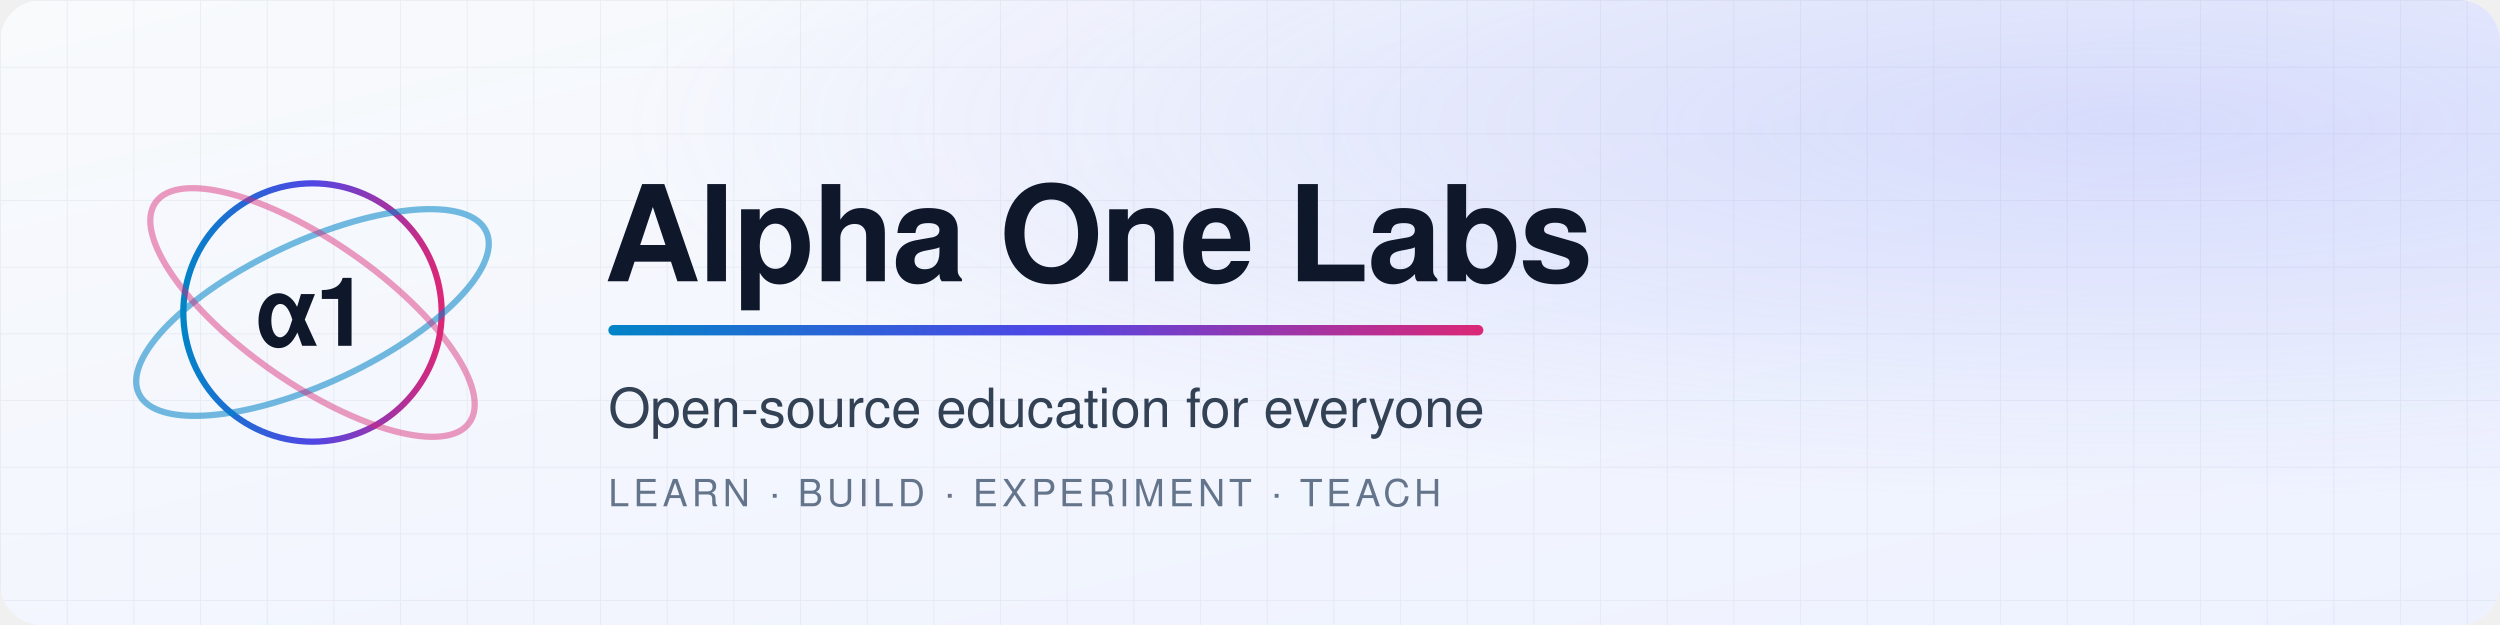
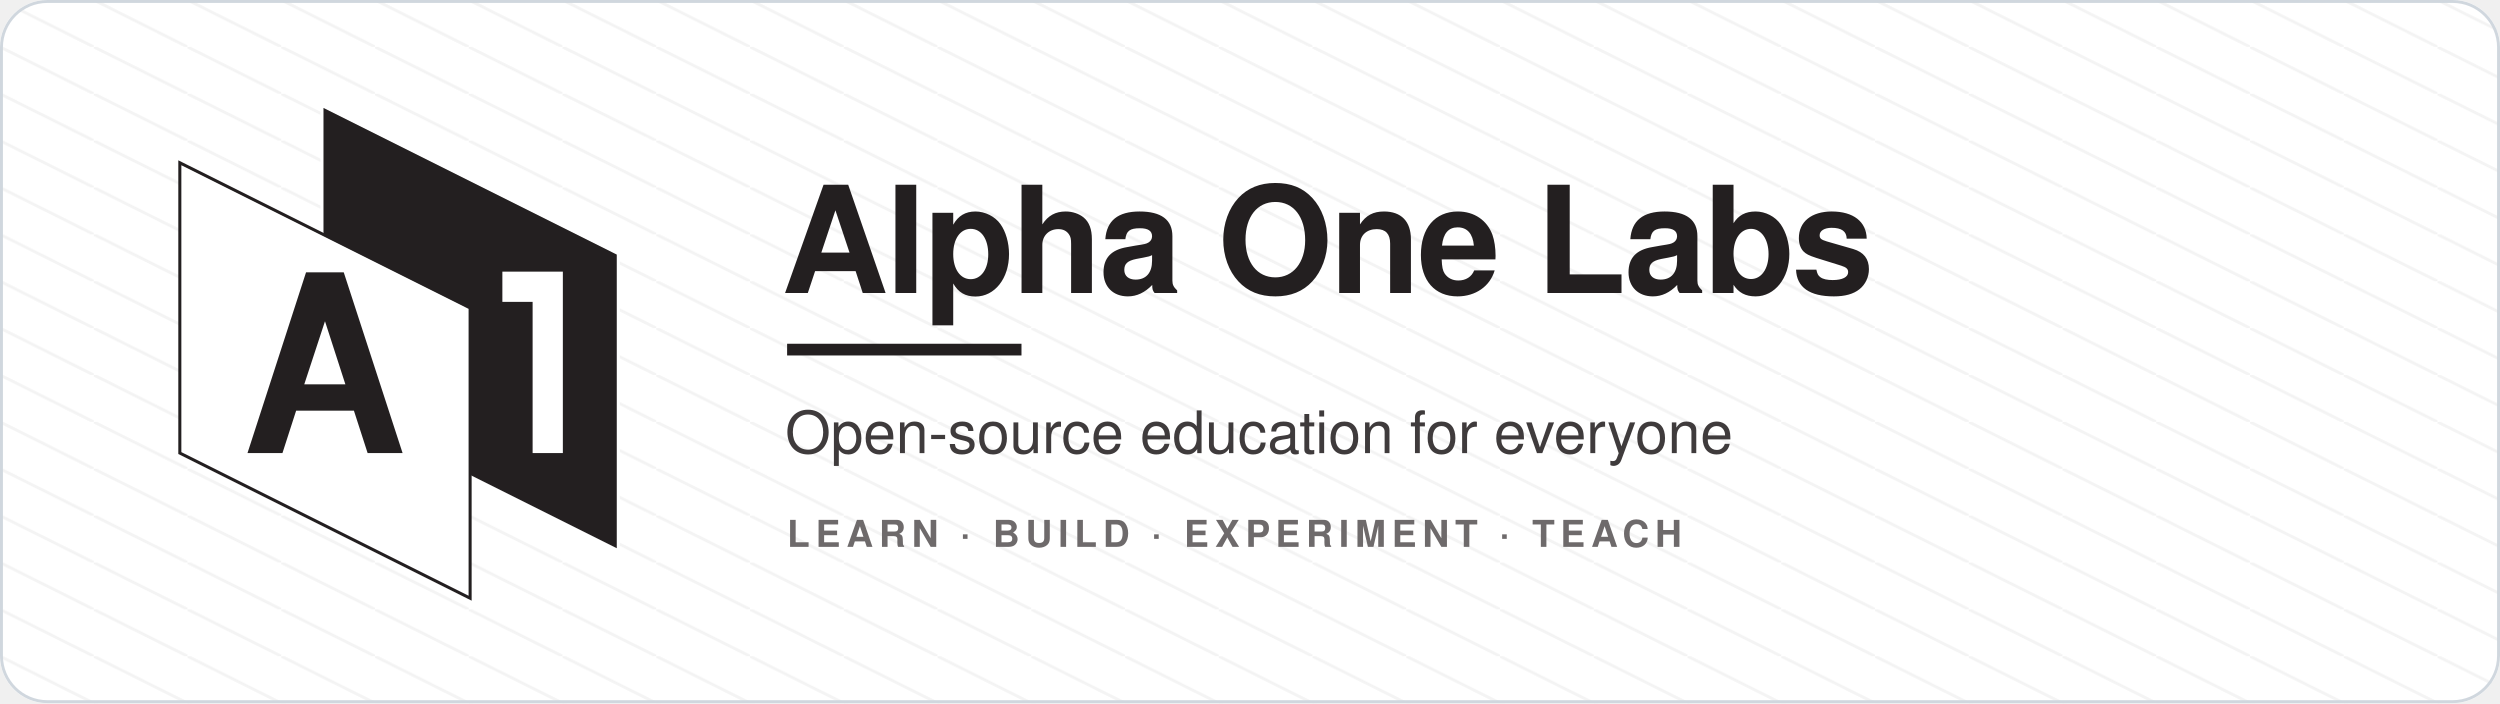
- <svg xmlns="http://www.w3.org/2000/svg" width="1200" height="300" viewBox="0 0 1200 300" role="img" aria-label="Alpha One Labs — open-source education for everyone">
+ <svg xmlns="http://www.w3.org/2000/svg" width="1280" height="360" viewBox="0 0 1280 360" role="img" aria-label="Alpha One Labs: open-source education for everyone">
  <defs>
-     <linearGradient id="bg" x1="0" y1="0" x2="1" y2="1">
-       <stop offset="0" stop-color="#F8FAFC" />
-       <stop offset="1" stop-color="#EEF2FF" />
-     </linearGradient>
-     <linearGradient id="accent" x1="0" y1="0" x2="1" y2="0">
-       <stop offset="0" stop-color="#0284C7" />
-       <stop offset="0.5" stop-color="#4F46E5" />
-       <stop offset="1" stop-color="#DB2777" />
-     </linearGradient>
-     <radialGradient id="glow" cx="0.85" cy="0.2" r="0.6">
-       <stop offset="0" stop-color="#818CF8" stop-opacity="0.25" />
-       <stop offset="1" stop-color="#818CF8" stop-opacity="0" />
-     </radialGradient>
-     <pattern id="grid" width="32" height="32" patternUnits="userSpaceOnUse">
-       <path d="M32 0H0V32" fill="none" stroke="#0F172A" stroke-opacity="0.05" />
+     <pattern id="slope" width="48" height="24" patternUnits="userSpaceOnUse">
+       <path d="M0 0L48 24" stroke="#231F20" stroke-opacity="0.05" stroke-width="1.5" />
    </pattern>
+     <clipPath id="r">
+       <rect width="1280" height="360" rx="24" />
+     </clipPath>
  </defs>
-   <rect width="1200" height="300" rx="20" fill="url(#bg)" />
-   <rect width="1200" height="300" rx="20" fill="url(#grid)" />
-   <rect width="1200" height="300" rx="20" fill="url(#glow)" />
-   <g transform="translate(150 150)" fill="none" stroke-width="3">
-     <circle r="62" stroke="url(#accent)" />
-     <ellipse rx="92" ry="34" stroke="#0284C7" stroke-opacity="0.55" transform="rotate(-25)" />
-     <ellipse rx="92" ry="34" stroke="#DB2777" stroke-opacity="0.45" transform="rotate(35)" />
-     <text x="0" y="16" text-anchor="middle" font-family="Segoe UI, Helvetica, Arial, sans-serif" font-size="46" font-weight="800" fill="#0F172A" stroke="none">α1</text>
+   <g clip-path="url(#r)">
+     <rect width="1280" height="360" fill="#FFFFFF" />
+     <rect width="1280" height="360" fill="url(#slope)" />
  </g>
-   <text x="290" y="135" font-family="Segoe UI, Helvetica, Arial, sans-serif" font-size="64" font-weight="800" fill="#0F172A" letter-spacing="-1">Alpha One Labs</text>
-   <rect x="292" y="156" width="420" height="5" rx="2.5" fill="url(#accent)" />
-   <text x="292" y="205" font-family="Segoe UI, Helvetica, Arial, sans-serif" font-size="26" fill="#334155">Open-source education for everyone</text>
-   <text x="292" y="243" font-family="Segoe UI, Helvetica, Arial, sans-serif" font-size="18" fill="#64748B" letter-spacing="2">LEARN  ·  BUILD  ·  EXPERIMENT  ·  TEACH</text>
+   <rect x="0.75" y="0.75" width="1278.5" height="358.5" rx="23.5" fill="none" stroke="#D0D7DE" stroke-width="1.5" />
+   <g transform="translate(92 54) scale(0.52)">
+     <path d="M140.08 0L431.86 145.89L431.86 438.37L140.08 292.48Z" fill="#231F20" stroke="#FFFFFF" stroke-width="3" />
+     <path d="M317.72 163.61H377.27V342.25H347.5V193.38H317.72Z" fill="#fff" />
+     <path d="M0.14 56.42L285.96 199.34L285.96 485.16L0.14 342.25Z" fill="#fff" stroke="#231F20" stroke-width="3" />
+     <path fill="#231F20" fill-rule="evenodd" d="M124.41 164.3H161.54L219.47 342.25H185.04L171.54 300.49H114.66L101.19 342.25H66.76ZM143.06 212.45L122.66 274.56H163.14Z" />
+   </g>
+   <text x="400" y="150" font-family="'Segoe UI', 'Helvetica Neue', Helvetica, Arial, sans-serif" font-size="76" font-weight="800" fill="#231F20" letter-spacing="-1.5">Alpha One Labs</text>
+   <rect x="403" y="176" width="120" height="6" fill="#231F20" />
+   <text x="402" y="232" font-family="'Segoe UI', 'Helvetica Neue', Helvetica, Arial, sans-serif" font-size="30" fill="#3F3B3C">Open-source education for everyone</text>
+   <text x="403" y="280" font-family="'Segoe UI', 'Helvetica Neue', Helvetica, Arial, sans-serif" font-size="19" font-weight="600" fill="#6E6A6B" letter-spacing="3">LEARN · BUILD · EXPERIMENT · TEACH</text>
</svg>
